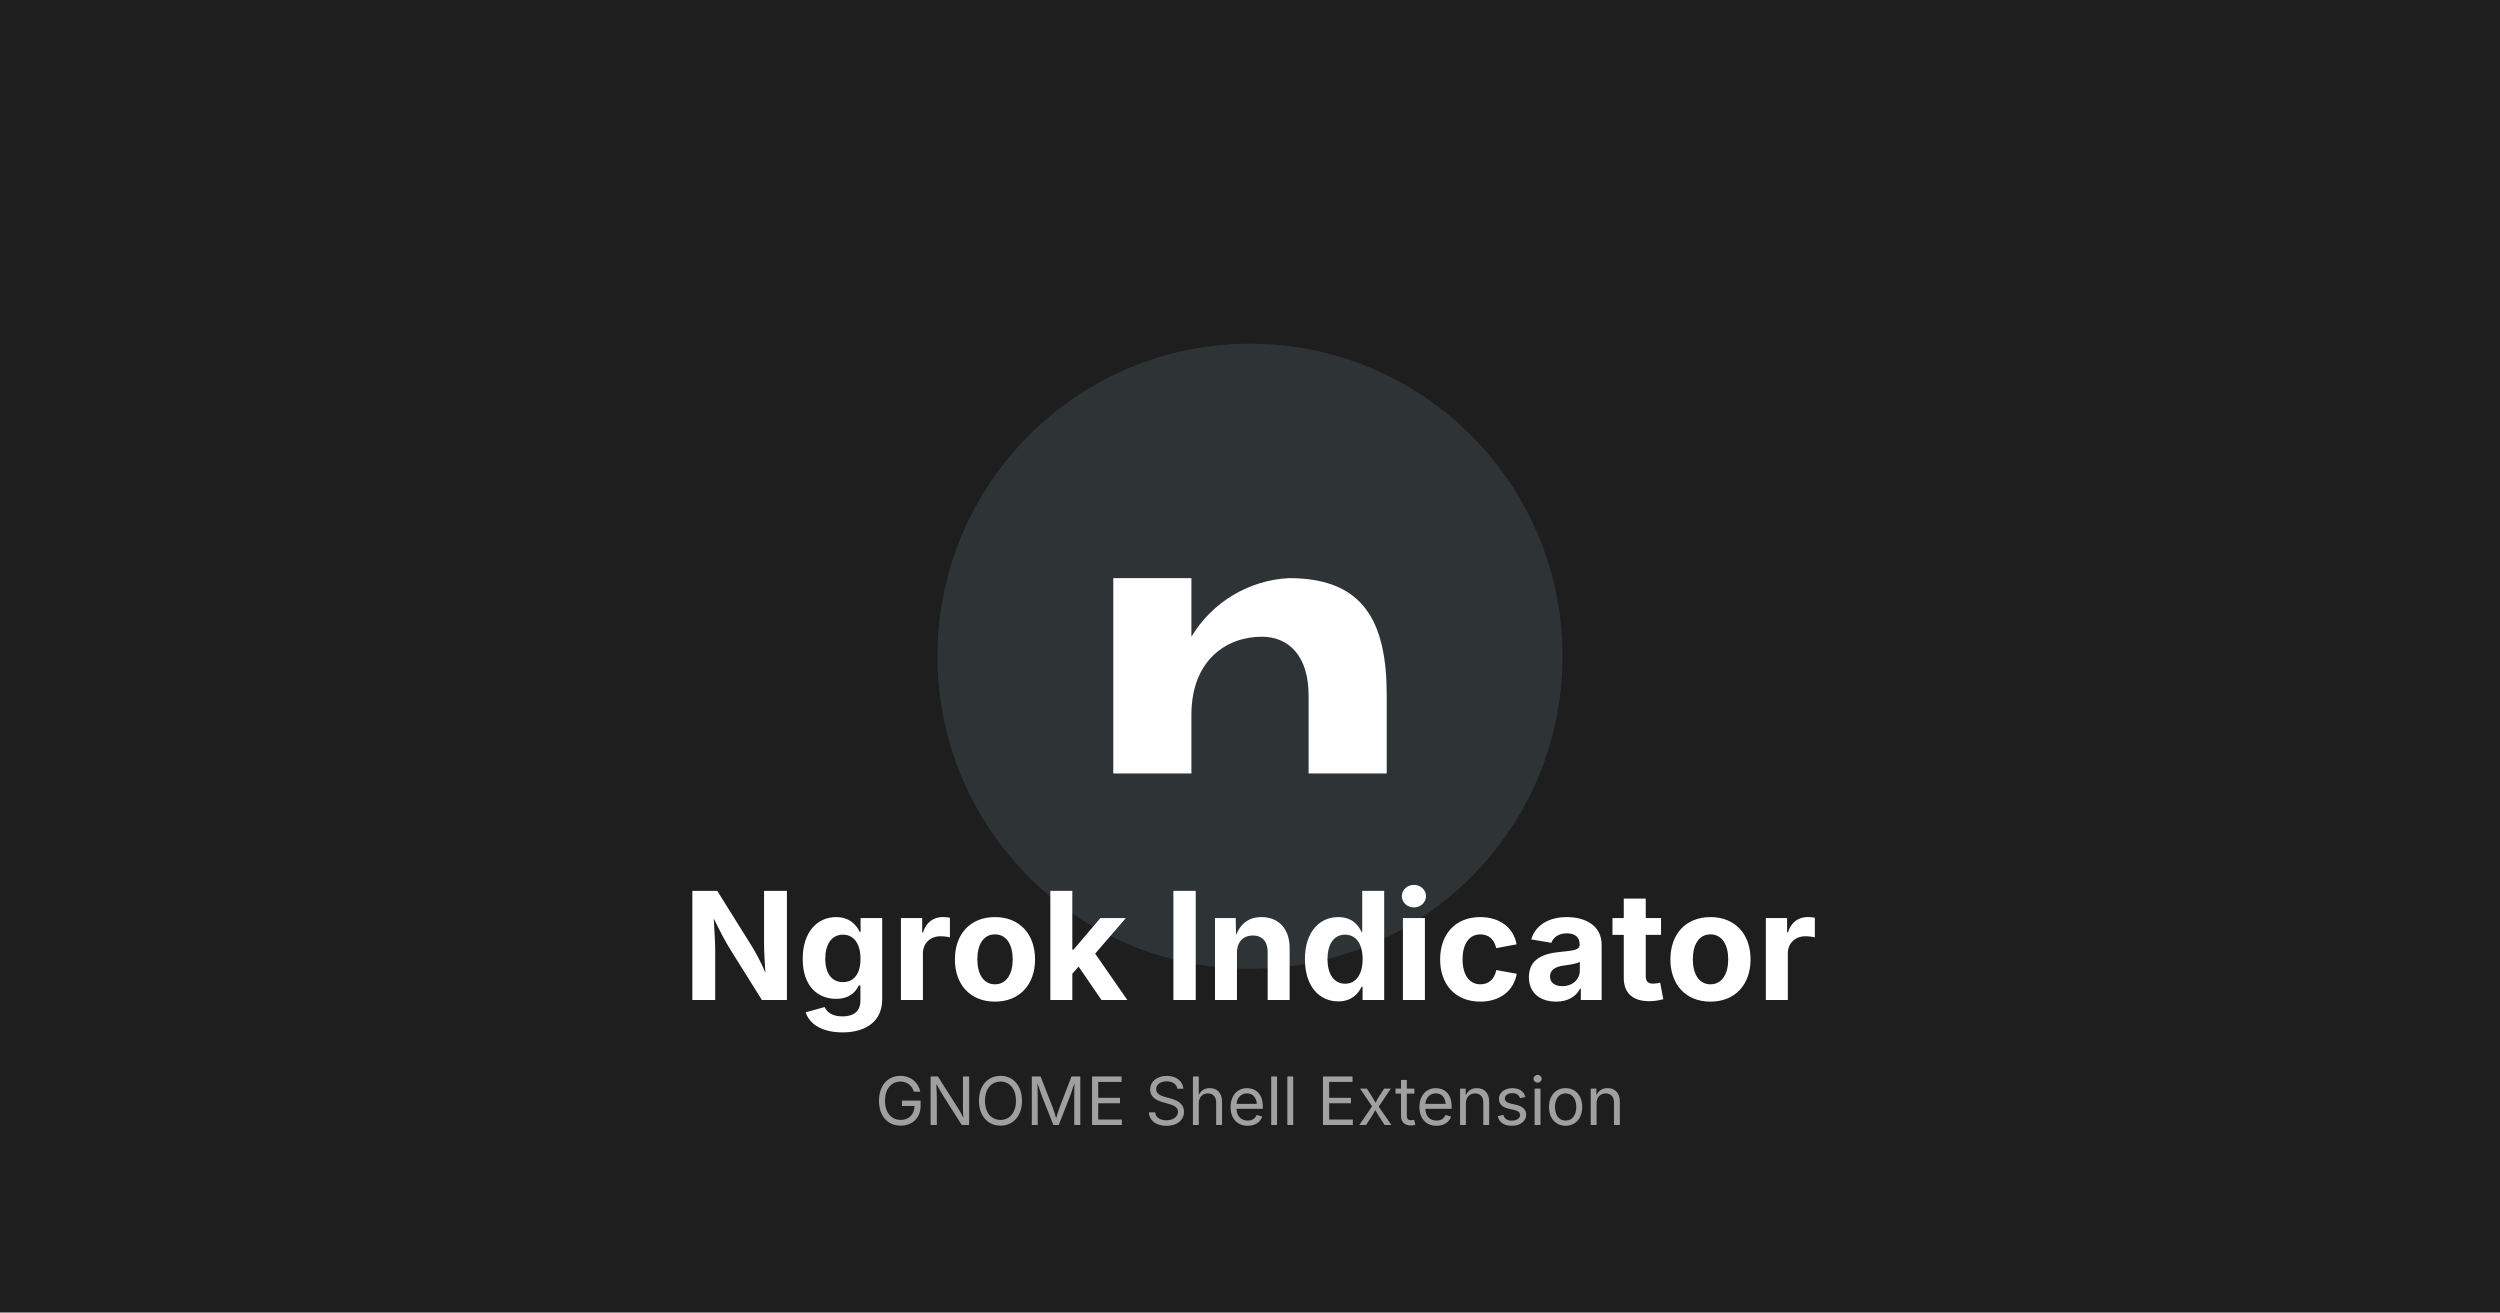
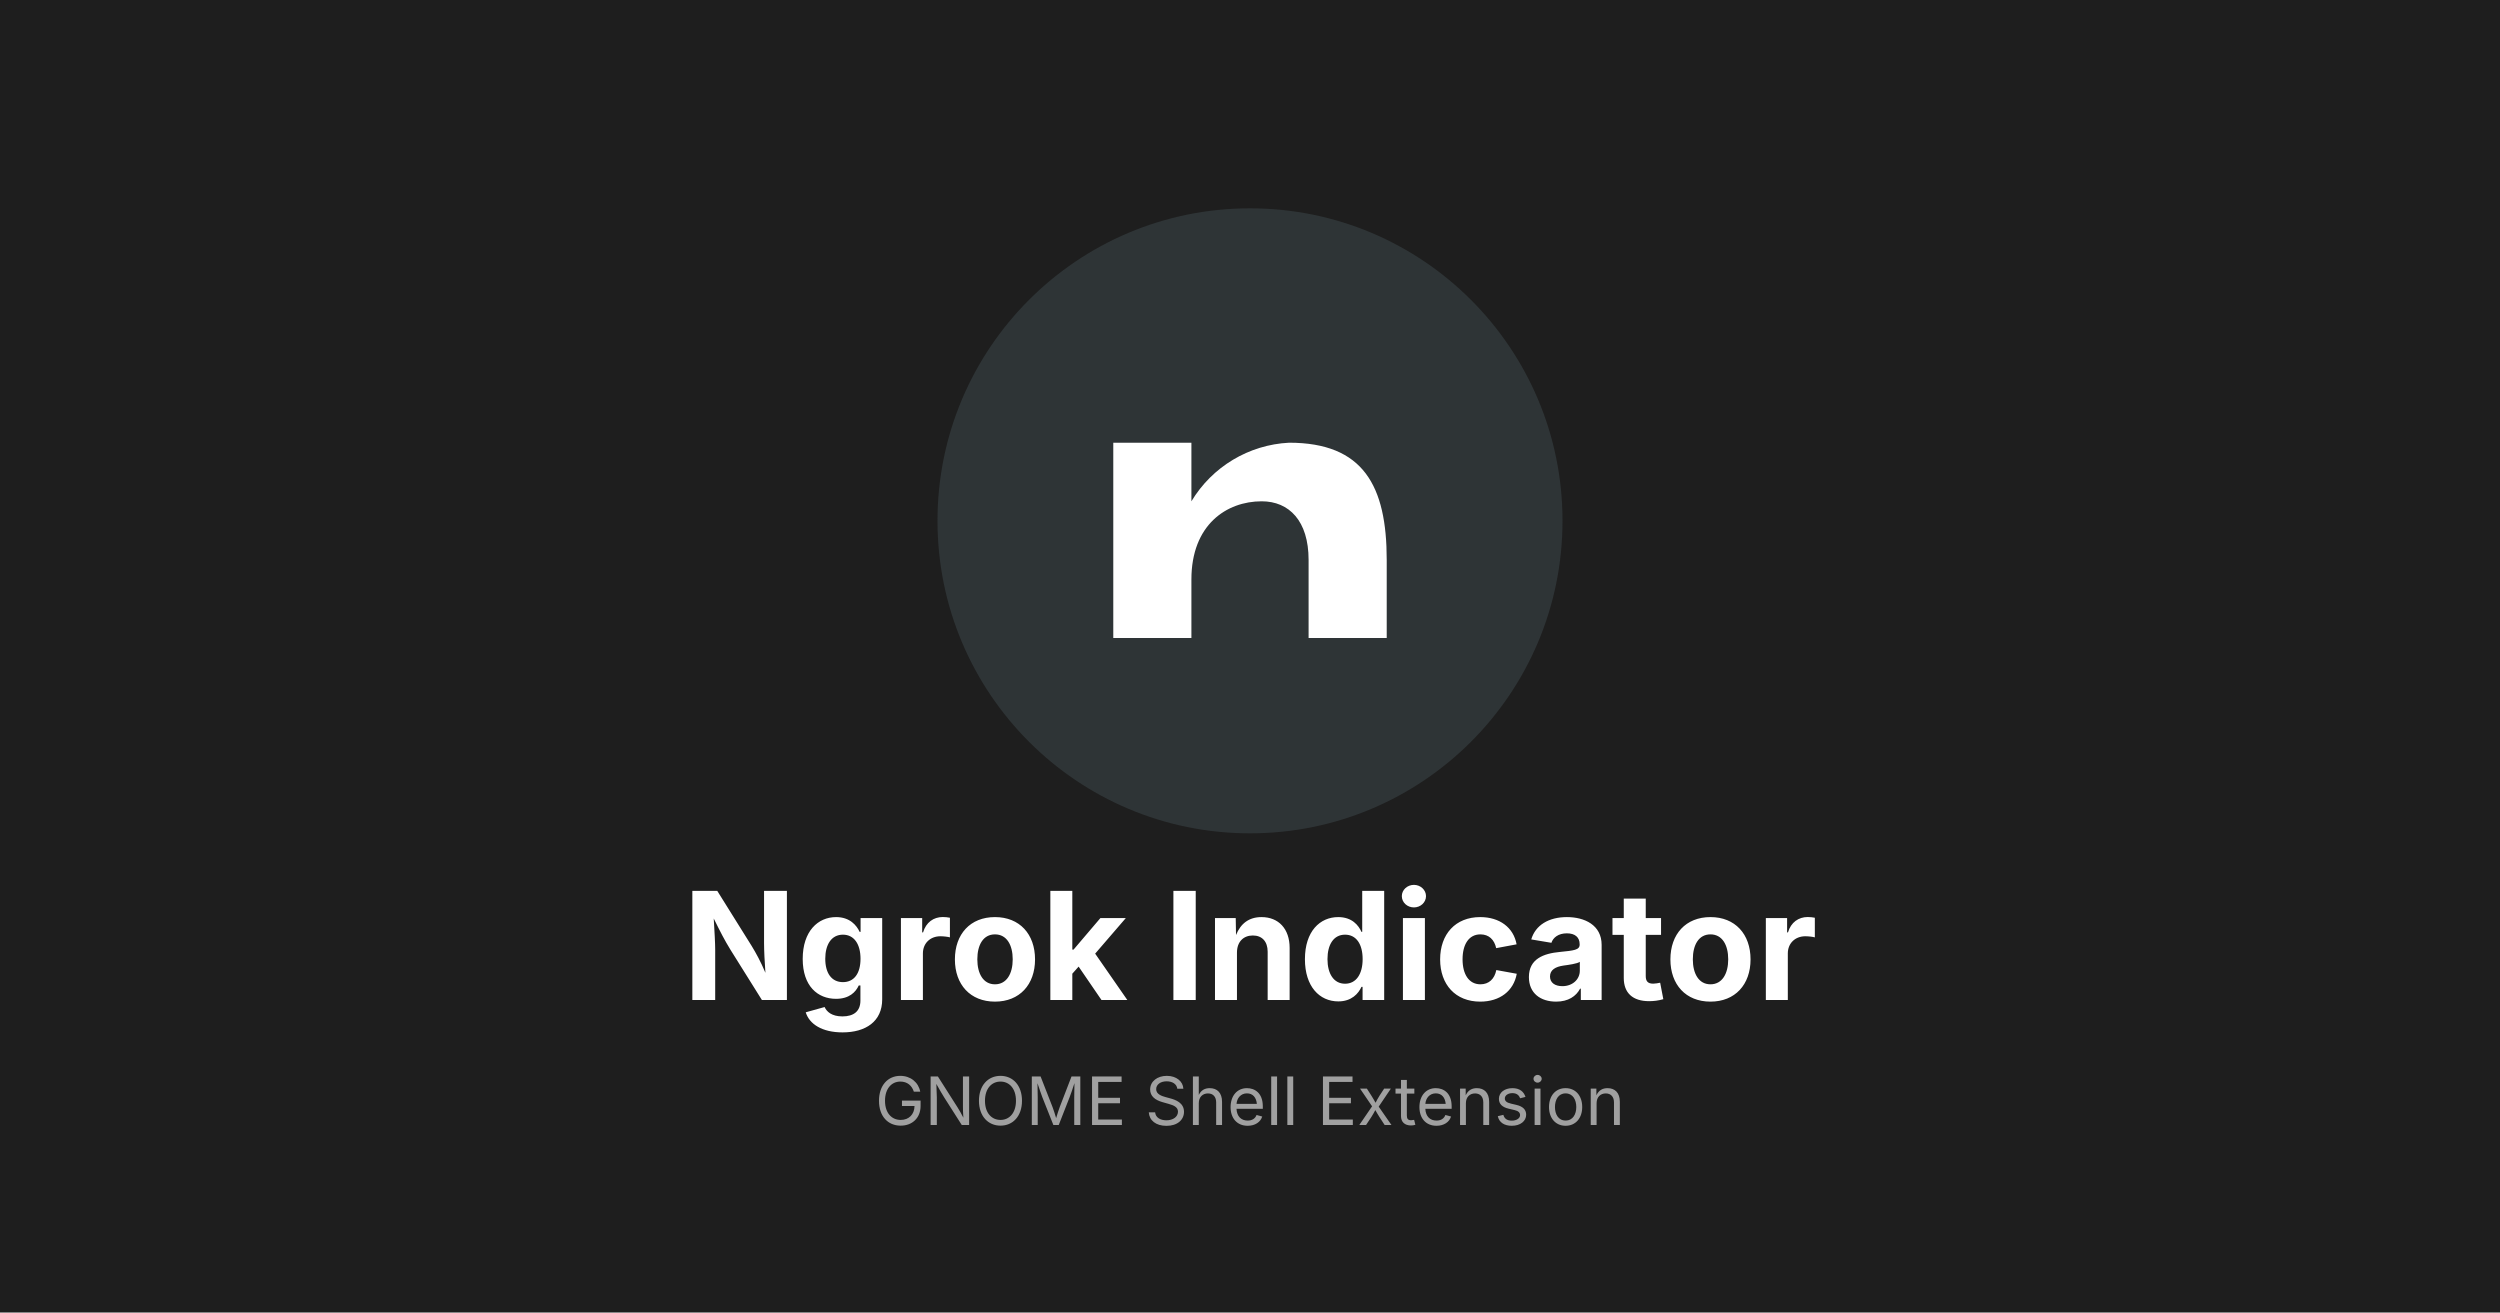
<svg xmlns="http://www.w3.org/2000/svg" width="1200" height="630" viewBox="0 0 1200 630">
  <rect width="1200" height="630" fill="#1e1e1e" />
-   <g transform="translate(450, 165)">
+   <g transform="translate(450, 100)">
    <g transform="scale(18.75)">
      <circle cx="8" cy="8" r="8" fill="#2e3436" />
      <path fill="#ffffff" fill-rule="evenodd" d="M4.5 11V6h2v1.5a3.1 3.1 0 0 1 2.5-1.5c1.9 0 2.5 1.1 2.5 3v2h-2V9c0-1-.5-1.5-1.2-1.5-.9 0-1.8.6-1.8 2v1.5h-2z" />
    </g>
  </g>
  <text x="600" y="480" font-family="system-ui, -apple-system, sans-serif" font-size="72" font-weight="bold" fill="#ffffff" text-anchor="middle">Ngrok Indicator</text>
  <text x="600" y="540" font-family="system-ui, -apple-system, sans-serif" font-size="32" fill="#a0a0a0" text-anchor="middle">GNOME Shell Extension</text>
</svg>
